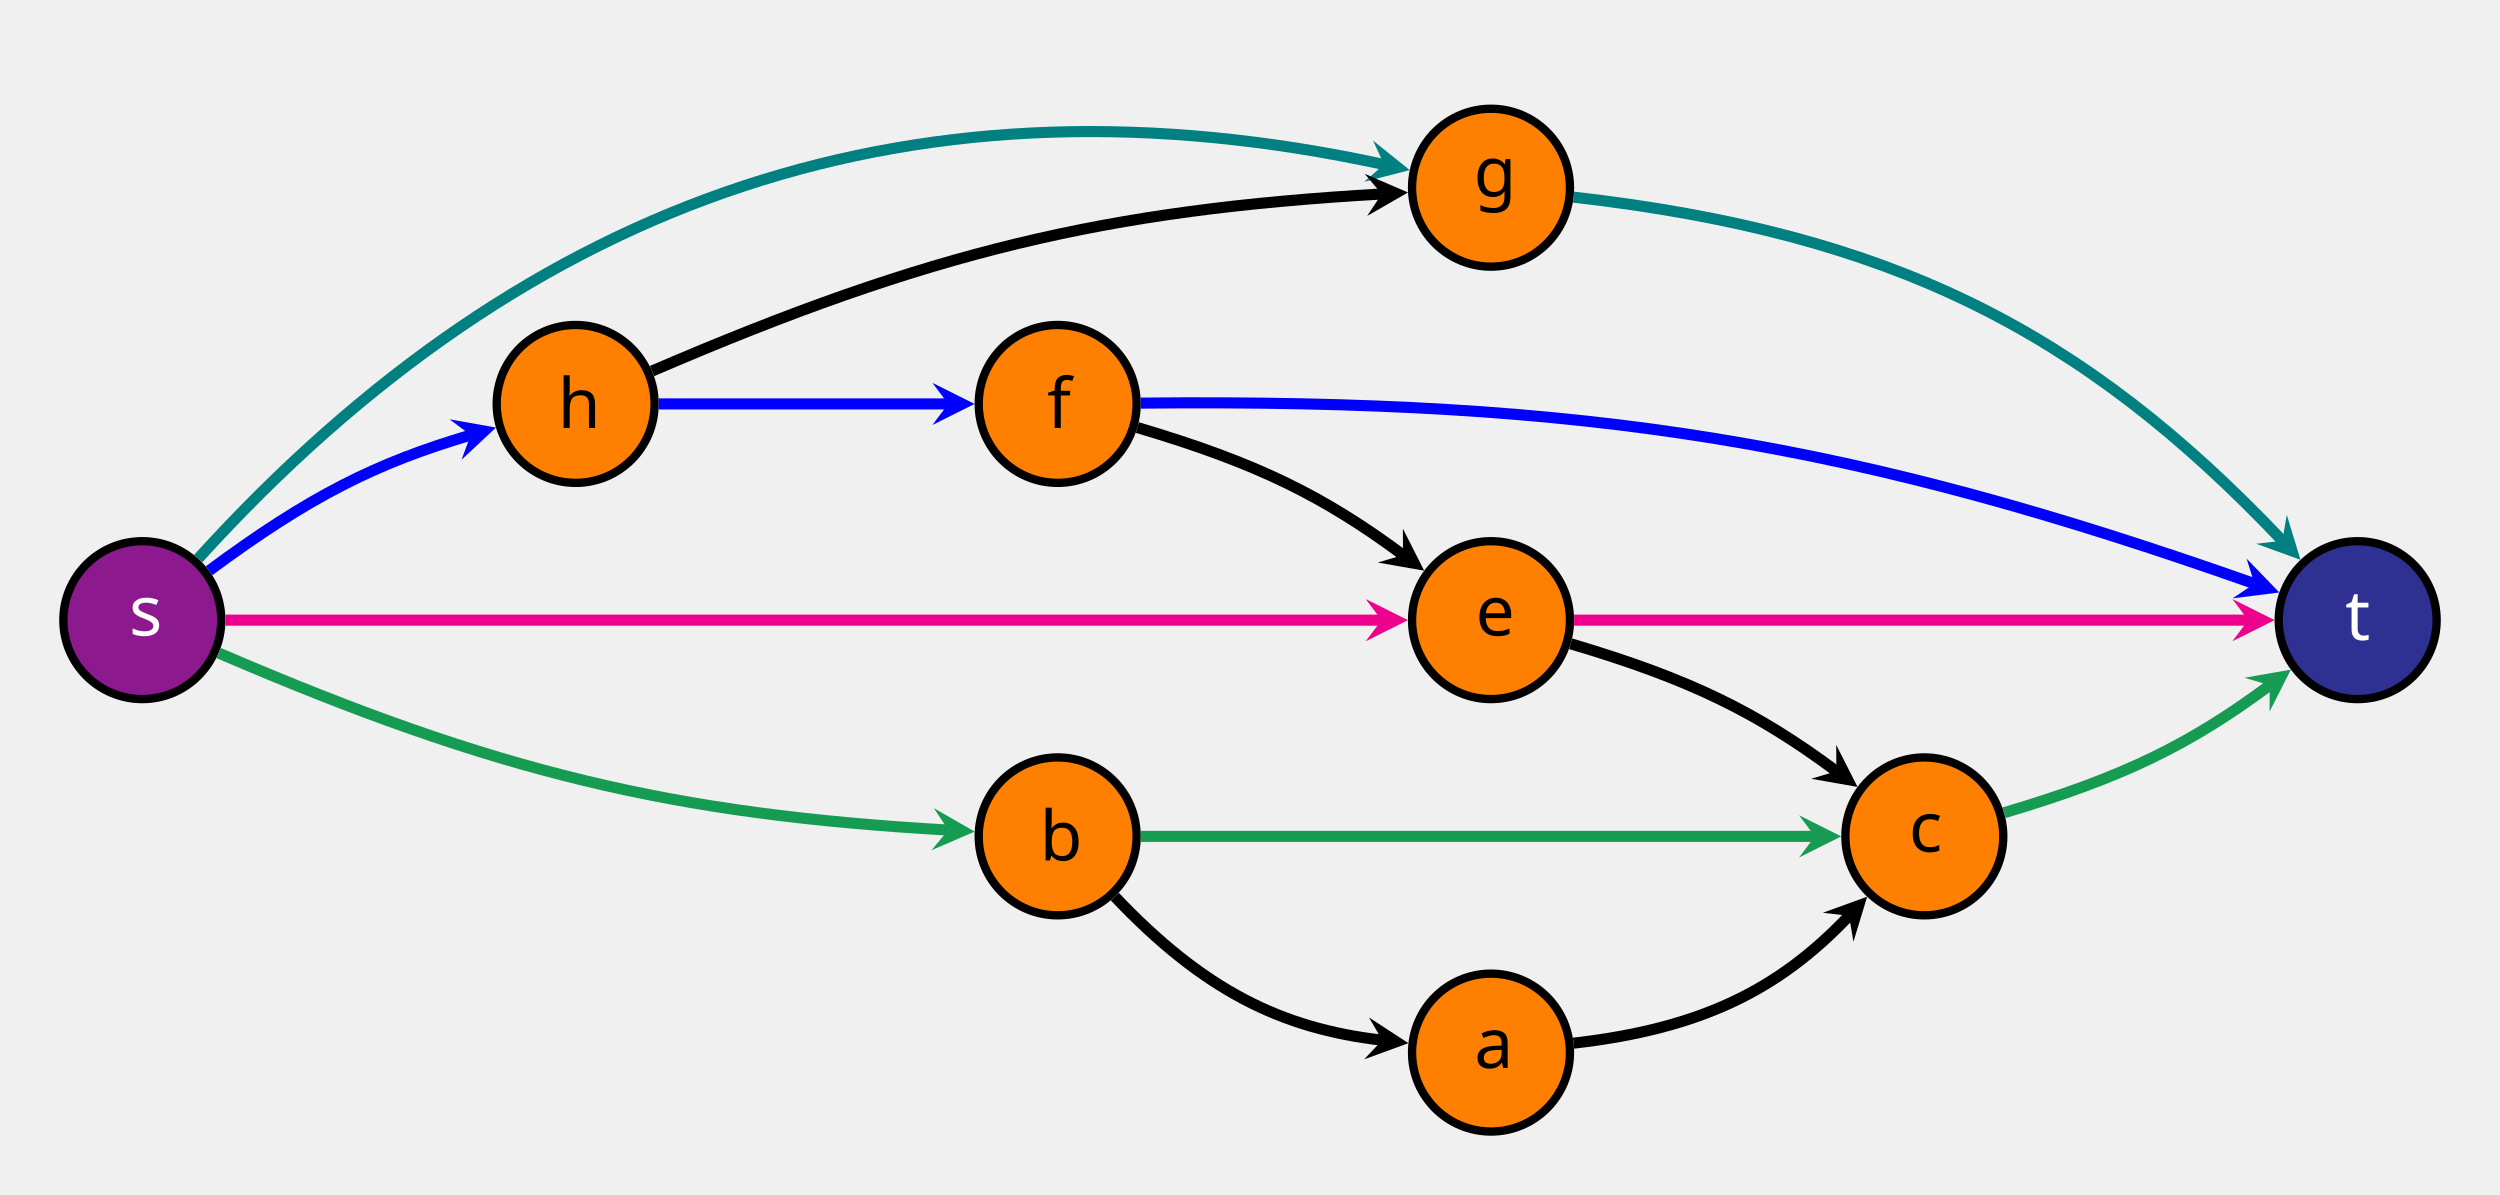
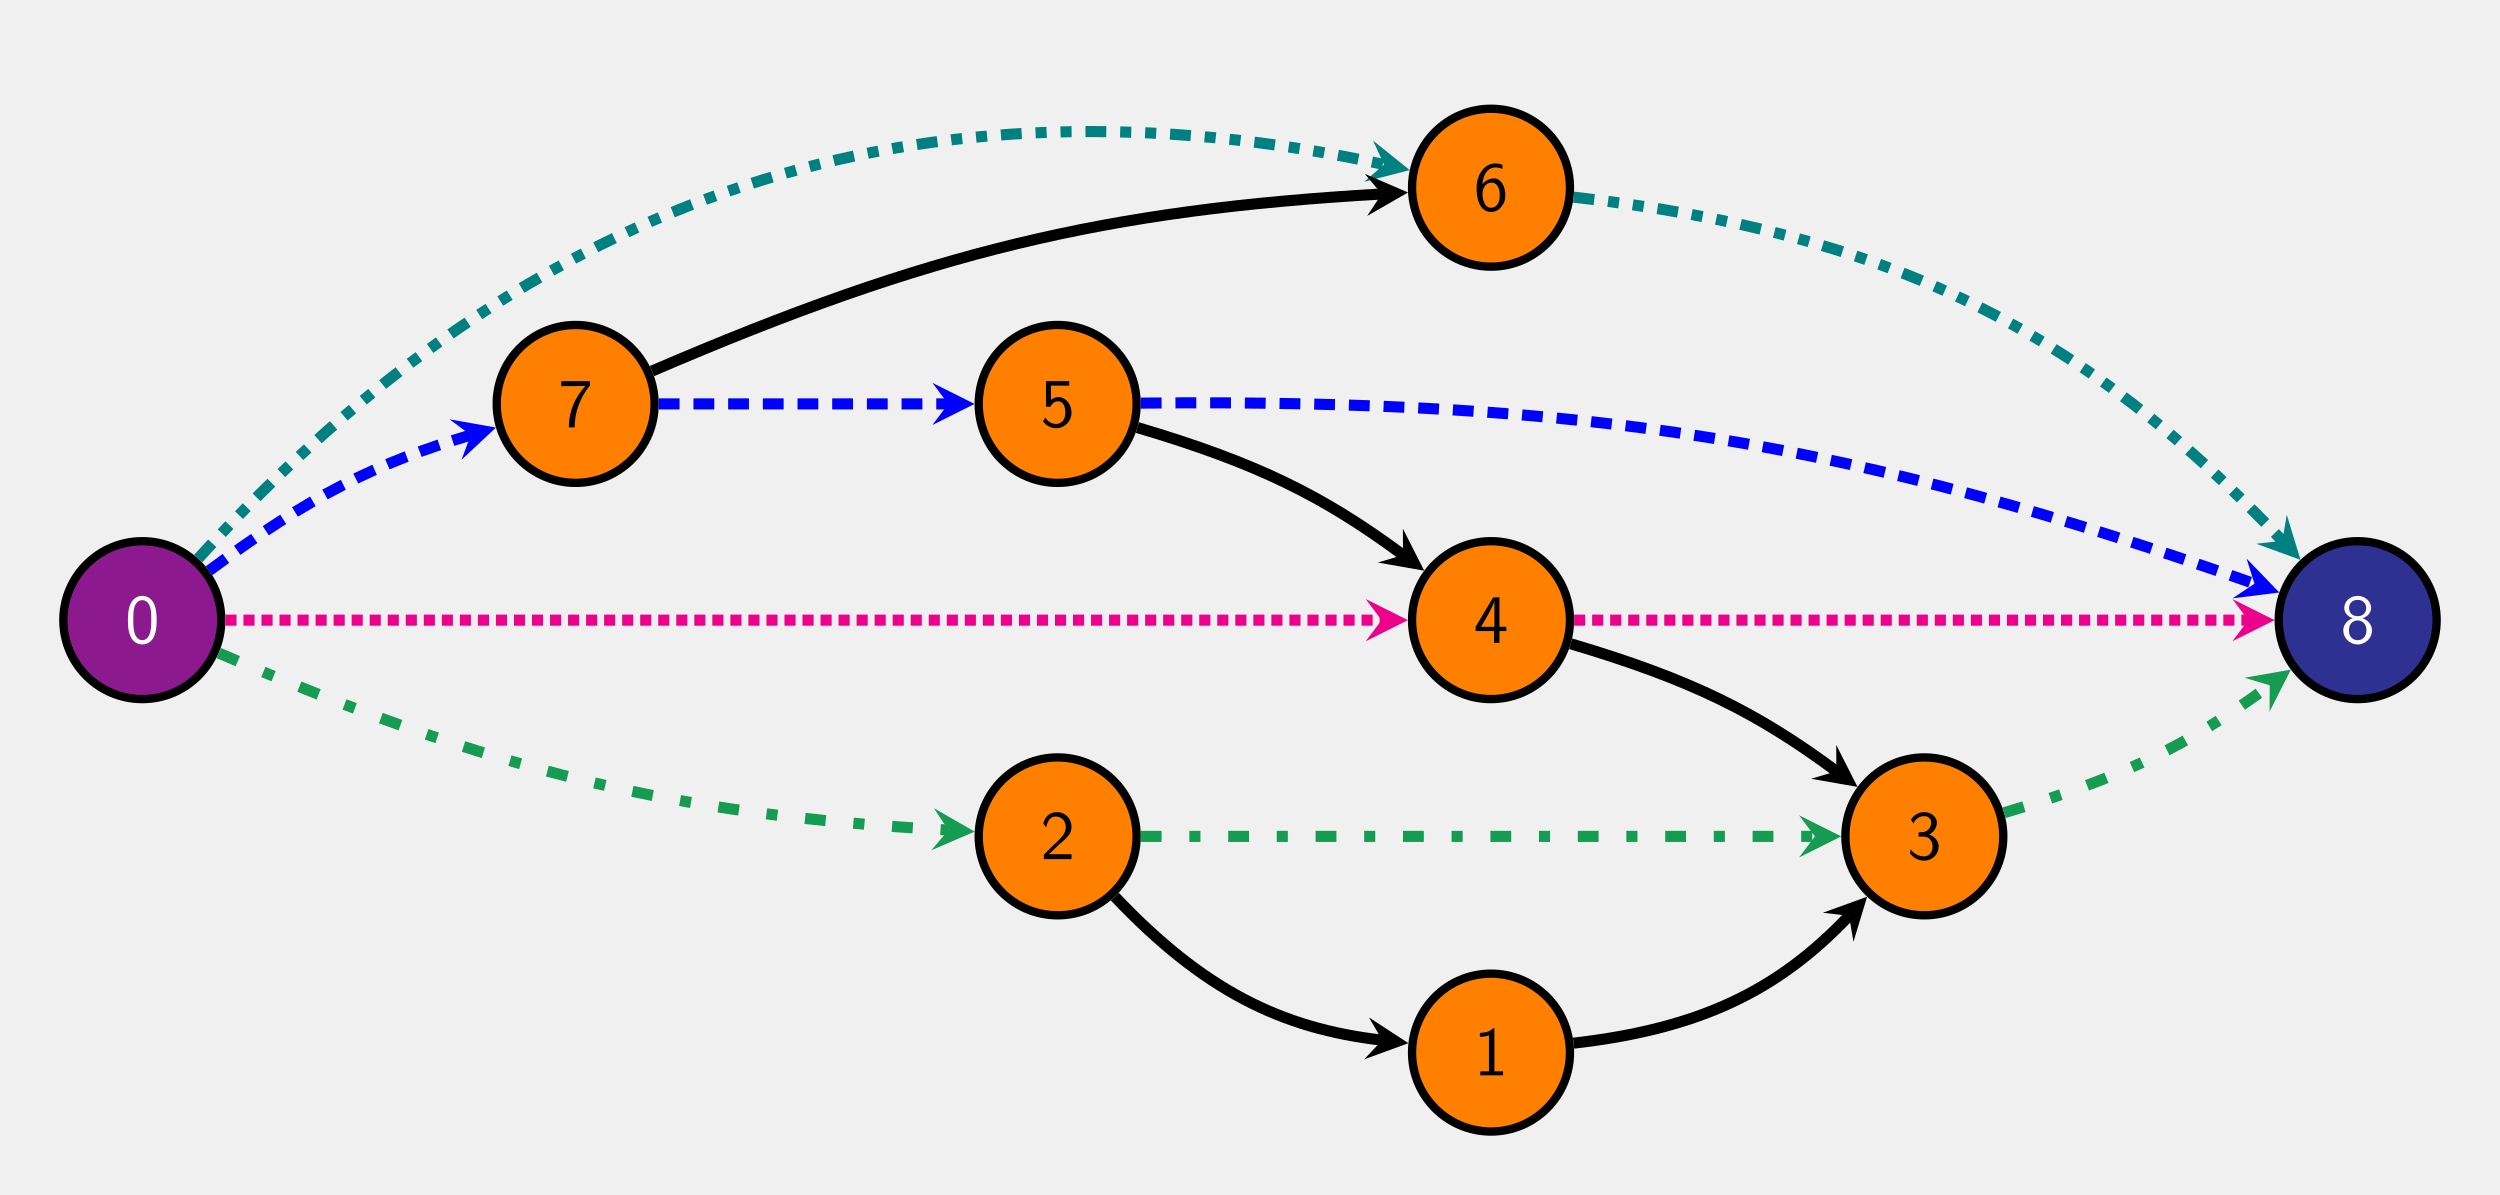
- <svg xmlns="http://www.w3.org/2000/svg" version="1.1" id="svg2" width="478.729" height="228.816" viewBox="0 0 478.729 228.816">
-   <defs id="defs6" />
-   <g id="g8" transform="matrix(1.333333,0,0,-1.333333,0,228.816)">
-     <g id="g10" transform="translate(214.137,144.655)">
-       <g id="g12">
-         <g id="g14">
-           <g id="g16">
-             <g id="g18">
-               <path d="M 11.339,0 C 11.339,6.262 6.262,11.339 0,11.339 -6.262,11.339 -11.339,6.262 -11.339,0 c 0,-6.262 5.076,-11.339 11.339,-11.339 6.262,0 11.339,5.076 11.339,11.339 z" style="fill:#ff8000;fill-opacity:1;fill-rule:nonzero;stroke:#000000;stroke-width:1.196;stroke-linecap:butt;stroke-linejoin:miter;stroke-miterlimit:10;stroke-dasharray:none;stroke-opacity:1" id="path20" />
-             </g>
-             <g id="g22" transform="translate(-2.491,-1.245)">
-               <g id="g24">
-                 <g id="g26" transform="translate(-211.646,-143.41)">
-                   <text xml:space="preserve" transform="matrix(1,0,0,-1,211.646,143.41)" style="font-variant:normal;font-weight:normal;font-size:9.963px;font-family:CMSS10;-inkscape-font-specification:CMSS10;writing-mode:lr-tb;fill:#000000;fill-opacity:1;fill-rule:nonzero;stroke:none" id="text30">
-                     <tspan x="0" y="0" id="tspan28">g</tspan>
-                   </text>
-                   <g id="g32" transform="translate(211.646,143.41)" />
-                 </g>
-               </g>
-               <g id="g34" transform="translate(2.491,1.245)" />
-             </g>
-           </g>
-           <g id="g36">
-             <g id="g38">
-               <path d="m -50.897,-31.054 c 0,6.262 -5.076,11.339 -11.339,11.339 -6.262,0 -11.339,-5.076 -11.339,-11.339 0,-6.262 5.076,-11.339 11.339,-11.339 6.262,0 11.339,5.076 11.339,11.339 z" style="fill:#ff8000;fill-opacity:1;fill-rule:nonzero;stroke:#000000;stroke-width:1.196;stroke-linecap:butt;stroke-linejoin:miter;stroke-miterlimit:10;stroke-dasharray:none;stroke-opacity:1" id="path40" />
-             </g>
-             <g id="g42" transform="translate(-63.757,-34.513)">
-               <g id="g44">
-                 <g id="g46" transform="translate(-150.38,-110.142)">
-                   <text xml:space="preserve" transform="matrix(1,0,0,-1,150.38,110.142)" style="font-variant:normal;font-weight:normal;font-size:9.963px;font-family:CMSS10;-inkscape-font-specification:CMSS10;writing-mode:lr-tb;fill:#000000;fill-opacity:1;fill-rule:nonzero;stroke:none" id="text50">
-                     <tspan x="0" y="0" id="tspan48">f</tspan>
-                   </text>
-                   <g id="g52" transform="translate(150.38,110.142)" />
-                 </g>
-               </g>
-               <g id="g54" transform="translate(63.757,34.513)" />
-             </g>
-           </g>
-           <g id="g56">
-             <g id="g58">
-               <path d="m -120.125,-31.054 c 0,6.262 -5.076,11.339 -11.339,11.339 -6.262,0 -11.339,-5.076 -11.339,-11.339 0,-6.262 5.076,-11.339 11.339,-11.339 6.262,0 11.339,5.076 11.339,11.339 z" style="fill:#ff8000;fill-opacity:1;fill-rule:nonzero;stroke:#000000;stroke-width:1.196;stroke-linecap:butt;stroke-linejoin:miter;stroke-miterlimit:10;stroke-dasharray:none;stroke-opacity:1" id="path60" />
-             </g>
-             <g id="g62" transform="translate(-134.036,-34.513)">
-               <g id="g64">
-                 <g id="g66" transform="translate(-80.101,-110.142)">
-                   <text xml:space="preserve" transform="matrix(1,0,0,-1,80.101,110.142)" style="font-variant:normal;font-weight:normal;font-size:9.963px;font-family:CMSS10;-inkscape-font-specification:CMSS10;writing-mode:lr-tb;fill:#000000;fill-opacity:1;fill-rule:nonzero;stroke:none" id="text70">
-                     <tspan x="0" y="0" id="tspan68">h</tspan>
-                   </text>
-                   <g id="g72" transform="translate(80.101,110.142)" />
-                 </g>
-               </g>
-               <g id="g74" transform="translate(134.036,34.513)" />
-             </g>
-           </g>
-           <g id="g76">
-             <g id="g78">
-               <path d="m -182.36,-62.108 c 0,6.262 -5.076,11.339 -11.339,11.339 -6.262,0 -11.339,-5.076 -11.339,-11.339 0,-6.262 5.076,-11.339 11.339,-11.339 6.262,0 11.339,5.076 11.339,11.339 z" style="fill:#8d198f;fill-opacity:1;fill-rule:nonzero;stroke:#000000;stroke-width:1.196;stroke-linecap:butt;stroke-linejoin:miter;stroke-miterlimit:10;stroke-dasharray:none;stroke-opacity:1" id="path80" />
-             </g>
-             <g id="g82" transform="translate(-195.606,-64.321)">
-               <g id="g84">
-                 <g id="g86" transform="translate(-18.531,-80.334)">
-                   <text xml:space="preserve" transform="matrix(1,0,0,-1,18.531,80.334)" style="font-variant:normal;font-weight:normal;font-size:9.963px;font-family:CMSS10;-inkscape-font-specification:CMSS10;writing-mode:lr-tb;fill:#ffffff;fill-opacity:1;fill-rule:nonzero;stroke:none" id="text90">
-                     <tspan x="0" y="0" id="tspan88">s</tspan>
-                   </text>
-                   <g id="g92" transform="translate(18.531,80.334)" />
-                 </g>
-               </g>
-               <g id="g94" transform="translate(195.606,64.321)" />
-             </g>
-           </g>
-           <g id="g96">
-             <g id="g98">
-               <path d="m 11.339,-62.108 c 0,6.262 -5.076,11.339 -11.339,11.339 -6.262,0 -11.339,-5.076 -11.339,-11.339 0,-6.262 5.076,-11.339 11.339,-11.339 6.262,0 11.339,5.076 11.339,11.339 z" style="fill:#ff8000;fill-opacity:1;fill-rule:nonzero;stroke:#000000;stroke-width:1.196;stroke-linecap:butt;stroke-linejoin:miter;stroke-miterlimit:10;stroke-dasharray:none;stroke-opacity:1" id="path100" />
-             </g>
-             <g id="g102" transform="translate(-2.214,-64.321)">
-               <g id="g104">
-                 <g id="g106" transform="translate(-211.923,-80.334)">
-                   <text xml:space="preserve" transform="matrix(1,0,0,-1,211.923,80.334)" style="font-variant:normal;font-weight:normal;font-size:9.963px;font-family:CMSS10;-inkscape-font-specification:CMSS10;writing-mode:lr-tb;fill:#000000;fill-opacity:1;fill-rule:nonzero;stroke:none" id="text110">
-                     <tspan x="0" y="0" id="tspan108">e</tspan>
-                   </text>
-                   <g id="g112" transform="translate(211.923,80.334)" />
-                 </g>
-               </g>
-               <g id="g114" transform="translate(2.214,64.321)" />
-             </g>
-           </g>
-           <g id="g116">
-             <g id="g118">
-               <path d="m 73.574,-93.162 c 0,6.262 -5.076,11.339 -11.339,11.339 -6.262,0 -11.339,-5.076 -11.339,-11.339 0,-6.262 5.076,-11.339 11.339,-11.339 6.262,0 11.339,5.076 11.339,11.339 z" style="fill:#ff8000;fill-opacity:1;fill-rule:nonzero;stroke:#000000;stroke-width:1.196;stroke-linecap:butt;stroke-linejoin:miter;stroke-miterlimit:10;stroke-dasharray:none;stroke-opacity:1" id="path120" />
-             </g>
-             <g id="g122" transform="translate(60.021,-95.375)">
-               <g id="g124">
-                 <g id="g126" transform="translate(-274.158,-49.28)">
-                   <text xml:space="preserve" transform="matrix(1,0,0,-1,274.158,49.28)" style="font-variant:normal;font-weight:normal;font-size:9.963px;font-family:CMSS10;-inkscape-font-specification:CMSS10;writing-mode:lr-tb;fill:#000000;fill-opacity:1;fill-rule:nonzero;stroke:none" id="text130">
-                     <tspan x="0" y="0" id="tspan128">c</tspan>
-                   </text>
-                   <g id="g132" transform="translate(274.158,49.28)" />
-                 </g>
-               </g>
-               <g id="g134" transform="translate(-60.021,95.375)" />
-             </g>
-           </g>
-           <g id="g136">
-             <g id="g138">
-               <path d="m 135.81,-62.108 c 0,6.262 -5.076,11.339 -11.339,11.339 -6.262,0 -11.339,-5.076 -11.339,-11.339 0,-6.262 5.076,-11.339 11.339,-11.339 6.262,0 11.339,5.076 11.339,11.339 z" style="fill:#2e3192;fill-opacity:1;fill-rule:nonzero;stroke:#000000;stroke-width:1.196;stroke-linecap:butt;stroke-linejoin:miter;stroke-miterlimit:10;stroke-dasharray:none;stroke-opacity:1" id="path140" />
-             </g>
-             <g id="g142" transform="translate(122.671,-64.954)">
-               <g id="g144">
-                 <g id="g146" transform="translate(-336.808,-79.701)">
-                   <text xml:space="preserve" transform="matrix(1,0,0,-1,336.808,79.701)" style="font-variant:normal;font-weight:normal;font-size:9.963px;font-family:CMSS10;-inkscape-font-specification:CMSS10;writing-mode:lr-tb;fill:#ffffff;fill-opacity:1;fill-rule:nonzero;stroke:none" id="text150">
-                     <tspan x="0" y="0" id="tspan148">t</tspan>
-                   </text>
-                   <g id="g152" transform="translate(336.808,79.701)" />
-                 </g>
-               </g>
-               <g id="g154" transform="translate(-122.671,64.954)" />
-             </g>
-           </g>
-           <g id="g156">
-             <g id="g158">
-               <path d="m 11.339,-124.216 c 0,6.262 -5.076,11.339 -11.339,11.339 -6.262,0 -11.339,-5.076 -11.339,-11.339 0,-6.262 5.076,-11.339 11.339,-11.339 6.262,0 11.339,5.076 11.339,11.339 z" style="fill:#ff8000;fill-opacity:1;fill-rule:nonzero;stroke:#000000;stroke-width:1.196;stroke-linecap:butt;stroke-linejoin:miter;stroke-miterlimit:10;stroke-dasharray:none;stroke-opacity:1" id="path160" />
-             </g>
-             <g id="g162" transform="translate(-2.394,-126.429)">
-               <g id="g164">
-                 <g id="g166" transform="translate(-211.743,-18.226)">
-                   <text xml:space="preserve" transform="matrix(1,0,0,-1,211.743,18.226)" style="font-variant:normal;font-weight:normal;font-size:9.963px;font-family:CMSS10;-inkscape-font-specification:CMSS10;writing-mode:lr-tb;fill:#000000;fill-opacity:1;fill-rule:nonzero;stroke:none" id="text170">
-                     <tspan x="0" y="0" id="tspan168">a</tspan>
-                   </text>
-                   <g id="g172" transform="translate(211.743,18.226)" />
-                 </g>
-               </g>
-               <g id="g174" transform="translate(2.394,126.429)" />
-             </g>
-           </g>
-           <g id="g176">
-             <g id="g178">
-               <path d="m -50.897,-93.162 c 0,6.262 -5.076,11.339 -11.339,11.339 -6.262,0 -11.339,-5.076 -11.339,-11.339 0,-6.262 5.076,-11.339 11.339,-11.339 6.262,0 11.339,5.076 11.339,11.339 z" style="fill:#ff8000;fill-opacity:1;fill-rule:nonzero;stroke:#000000;stroke-width:1.196;stroke-linecap:butt;stroke-linejoin:miter;stroke-miterlimit:10;stroke-dasharray:none;stroke-opacity:1" id="path180" />
-             </g>
-             <g id="g182" transform="translate(-64.809,-96.62)">
-               <g id="g184">
-                 <g id="g186" transform="translate(-149.328,-48.035)">
-                   <text xml:space="preserve" transform="matrix(1,0,0,-1,149.328,48.035)" style="font-variant:normal;font-weight:normal;font-size:9.963px;font-family:CMSS10;-inkscape-font-specification:CMSS10;writing-mode:lr-tb;fill:#000000;fill-opacity:1;fill-rule:nonzero;stroke:none" id="text190">
-                     <tspan x="0" y="0" id="tspan188">b</tspan>
-                   </text>
-                   <g id="g192" transform="translate(149.328,48.035)" />
-                 </g>
-               </g>
-               <g id="g194" transform="translate(64.809,96.62)" />
-             </g>
-           </g>
-           <g id="g196">
-             <g id="g198">
-               <path d="M -185.678,-53.269 C -137.648,-0.34 -81.519,17.657 -15.365,3.328" style="fill:none;stroke:#008080;stroke-width:1.594;stroke-linecap:butt;stroke-linejoin:miter;stroke-miterlimit:10;stroke-dasharray:none;stroke-opacity:1" id="path200" />
-               <g id="g202" transform="matrix(0.9773,-0.21167,0.21167,0.9773,-15.36531,3.32793)">
-                 <g id="g204">
-                   <path d="M 3.786,0 -2.271,3.029 0,0 -2.271,-3.029" style="fill:#008080;fill-opacity:1;fill-rule:nonzero;stroke:none" id="path206" />
-                 </g>
-               </g>
-               <g id="g208">
-                 <g id="g210" transform="translate(-106.854,4.269)">
-                   <g id="g212" />
-                   <g id="g214" transform="translate(106.854,-4.269)" />
-                 </g>
-               </g>
-             </g>
-           </g>
-           <g id="g216">
-             <g id="g218">
-               <path d="M 11.859,-1.355 C 57.252,-6.54 84.819,-20.297 113.653,-50.701" style="fill:none;stroke:#008080;stroke-width:1.594;stroke-linecap:butt;stroke-linejoin:miter;stroke-miterlimit:10;stroke-dasharray:none;stroke-opacity:1" id="path220" />
-               <g id="g222" transform="matrix(0.6881,-0.72556,0.72556,0.6881,113.653,-50.70087)">
-                 <g id="g224">
-                   <path d="M 3.786,0 -2.271,3.029 0,0 -2.271,-3.029" style="fill:#008080;fill-opacity:1;fill-rule:nonzero;stroke:none" id="path226" />
-                 </g>
-               </g>
-               <g id="g228">
-                 <g id="g230" transform="translate(69.29,-12.796)">
-                   <g id="g232" />
-                   <g id="g234" transform="translate(-69.29,12.796)" />
-                 </g>
-               </g>
-             </g>
-           </g>
-           <g id="g236">
-             <g id="g238">
-               <path d="M -120.5,-26.335 C -80.518,-9.125 -55.373,-3.183 -15.696,-0.902" style="fill:none;stroke:#000000;stroke-width:1.594;stroke-linecap:butt;stroke-linejoin:miter;stroke-miterlimit:10;stroke-dasharray:none;stroke-opacity:1" id="path240" />
-               <g id="g242" transform="matrix(0.9983,0.05737,-0.05737,0.9983,-15.69566,-0.9022)">
-                 <g id="g244">
-                   <path d="M 3.786,0 -2.271,3.029 0,0 -2.271,-3.029" style="fill:#000000;fill-opacity:1;fill-rule:nonzero;stroke:none" id="path246" />
-                 </g>
-               </g>
-               <g id="g248">
-                 <g id="g250" transform="translate(-67.51,-3.875)">
-                   <g id="g252" />
-                   <g id="g254" transform="translate(67.51,3.875)" />
-                 </g>
-               </g>
-             </g>
-           </g>
-           <g id="g256">
-             <g id="g258">
-               <path d="m -184.107,-55.006 c 14.49,10.73 23.914,15.432 37.571,19.482" style="fill:none;stroke:#0000ff;stroke-width:1.594;stroke-linecap:butt;stroke-linejoin:miter;stroke-miterlimit:10;stroke-dasharray:none;stroke-opacity:1" id="path260" />
-               <g id="g262" transform="matrix(0.95866,0.28432,-0.28432,0.95866,-146.5361,-35.52368)">
-                 <g id="g264">
-                   <path d="M 3.786,0 -2.271,3.029 0,0 -2.271,-3.029" style="fill:#0000ff;fill-opacity:1;fill-rule:nonzero;stroke:none" id="path266" />
-                 </g>
-               </g>
-               <g id="g268">
-                 <g id="g270" transform="translate(-164.553,-46.742)">
-                   <g id="g272" />
-                   <g id="g274" transform="translate(164.553,46.742)" />
-                 </g>
-               </g>
-             </g>
-           </g>
-           <g id="g276">
-             <g id="g278">
-               <path d="m -119.527,-31.054 h 41.569" style="fill:none;stroke:#0000ff;stroke-width:1.594;stroke-linecap:butt;stroke-linejoin:miter;stroke-miterlimit:10;stroke-dasharray:none;stroke-opacity:1" id="path280" />
-               <g id="g282" transform="translate(-77.95793,-31.05412)">
-                 <g id="g284">
-                   <path d="M 3.786,0 -2.271,3.029 0,0 -2.271,-3.029" style="fill:#0000ff;fill-opacity:1;fill-rule:nonzero;stroke:none" id="path286" />
-                 </g>
-               </g>
-               <g id="g288">
-                 <g id="g290" transform="translate(-96.848,-35.171)">
-                   <g id="g292" />
-                   <g id="g294" transform="translate(96.848,35.171)" />
-                 </g>
-               </g>
-             </g>
-           </g>
-           <g id="g296">
-             <g id="g298">
-               <path d="M -50.3,-30.938 C 14.469,-30.308 52.137,-36.575 109.646,-56.875" style="fill:none;stroke:#0000ff;stroke-width:1.594;stroke-linecap:butt;stroke-linejoin:miter;stroke-miterlimit:10;stroke-dasharray:none;stroke-opacity:1" id="path300" />
-               <g id="g302" transform="matrix(0.94293,-0.33284,0.33284,0.94293,109.6462,-56.87506)">
-                 <g id="g304">
-                   <path d="M 3.786,0 -2.271,3.029 0,0 -2.271,-3.029" style="fill:#0000ff;fill-opacity:1;fill-rule:nonzero;stroke:none" id="path306" />
-                 </g>
-               </g>
-               <g id="g308">
-                 <g id="g310" transform="translate(32.841,-32.097)">
-                   <g id="g312" />
-                   <g id="g314" transform="translate(-32.841,32.097)" />
-                 </g>
-               </g>
-             </g>
-           </g>
-           <g id="g316">
-             <g id="g318">
-               <path d="m -50.792,-34.447 c 17.286,-5.127 26.71,-9.829 38.157,-18.306" style="fill:none;stroke:#000000;stroke-width:1.594;stroke-linecap:butt;stroke-linejoin:miter;stroke-miterlimit:10;stroke-dasharray:none;stroke-opacity:1" id="path320" />
-               <g id="g322" transform="matrix(0.80362,-0.59505,0.59505,0.80362,-12.6349,-52.75293)">
-                 <g id="g324">
-                   <path d="M 3.786,0 -2.271,3.029 0,0 -2.271,-3.029" style="fill:#000000;fill-opacity:1;fill-rule:nonzero;stroke:none" id="path326" />
-                 </g>
-               </g>
-               <g id="g328">
-                 <g id="g330" transform="translate(-29.144,-46.742)">
-                   <g id="g332" />
-                   <g id="g334" transform="translate(29.144,46.742)" />
-                 </g>
-               </g>
-             </g>
-           </g>
-           <g id="g336">
-             <g id="g338">
-               <path d="M -181.763,-62.108 H -15.722" style="fill:none;stroke:#ec008c;stroke-width:1.594;stroke-linecap:butt;stroke-linejoin:miter;stroke-miterlimit:10;stroke-dasharray:none;stroke-opacity:1" id="path340" />
-               <g id="g342" transform="translate(-15.72229,-62.10825)">
-                 <g id="g344">
-                   <path d="M 3.786,0 -2.271,3.029 0,0 -2.271,-3.029" style="fill:#ec008c;fill-opacity:1;fill-rule:nonzero;stroke:none" id="path346" />
-                 </g>
-               </g>
-               <g id="g348">
-                 <g id="g350" transform="translate(-96.848,-66.225)">
-                   <g id="g352" />
-                   <g id="g354" transform="translate(96.848,66.225)" />
-                 </g>
-               </g>
-             </g>
-           </g>
-           <g id="g356">
-             <g id="g358">
-               <path d="m 11.936,-62.108 h 96.813" style="fill:none;stroke:#ec008c;stroke-width:1.594;stroke-linecap:butt;stroke-linejoin:miter;stroke-miterlimit:10;stroke-dasharray:none;stroke-opacity:1" id="path360" />
-               <g id="g362" transform="translate(108.749,-62.10825)">
-                 <g id="g364">
-                   <path d="M 3.786,0 -2.271,3.029 0,0 -2.271,-3.029" style="fill:#ec008c;fill-opacity:1;fill-rule:nonzero;stroke:none" id="path366" />
-                 </g>
-               </g>
-               <g id="g368">
-                 <g id="g370" transform="translate(62.235,-57.99)">
-                   <g id="g372" />
-                   <g id="g374" transform="translate(-62.235,57.99)" />
-                 </g>
-               </g>
-             </g>
-           </g>
-           <g id="g376">
-             <g id="g378">
-               <path d="m 11.443,-65.501 c 17.286,-5.127 26.71,-9.829 38.157,-18.306" style="fill:none;stroke:#000000;stroke-width:1.594;stroke-linecap:butt;stroke-linejoin:miter;stroke-miterlimit:10;stroke-dasharray:none;stroke-opacity:1" id="path380" />
-               <g id="g382" transform="matrix(0.80362,-0.59505,0.59505,0.80362,49.60072,-83.80705)">
-                 <g id="g384">
-                   <path d="M 3.786,0 -2.271,3.029 0,0 -2.271,-3.029" style="fill:#000000;fill-opacity:1;fill-rule:nonzero;stroke:none" id="path386" />
-                 </g>
-               </g>
-               <g id="g388">
-                 <g id="g390" transform="translate(33.091,-77.796)">
-                   <g id="g392" />
-                   <g id="g394" transform="translate(-33.091,77.796)" />
-                 </g>
-               </g>
-             </g>
-           </g>
-           <g id="g396">
-             <g id="g398">
-               <path d="m -182.736,-66.828 c 39.982,-17.21 65.127,-23.152 104.805,-25.433" style="fill:none;stroke:#159b52;stroke-width:1.594;stroke-linecap:butt;stroke-linejoin:miter;stroke-miterlimit:10;stroke-dasharray:none;stroke-opacity:1" id="path400" />
-               <g id="g402" transform="matrix(0.9983,-0.05737,0.05737,0.9983,-77.9313,-92.26018)">
-                 <g id="g404">
-                   <path d="M 3.786,0 -2.271,3.029 0,0 -2.271,-3.029" style="fill:#159b52;fill-opacity:1;fill-rule:nonzero;stroke:none" id="path406" />
-                 </g>
-               </g>
-               <g id="g408">
-                 <g id="g410" transform="translate(-129.745,-81.051)">
-                   <g id="g412" />
-                   <g id="g414" transform="translate(129.745,81.051)" />
-                 </g>
-               </g>
-             </g>
-           </g>
-           <g id="g416">
-             <g id="g418">
-               <path d="m -50.299,-93.162 h 96.812" style="fill:none;stroke:#159b52;stroke-width:1.594;stroke-linecap:butt;stroke-linejoin:miter;stroke-miterlimit:10;stroke-dasharray:none;stroke-opacity:1" id="path420" />
-               <g id="g422" transform="translate(46.51334,-93.16238)">
-                 <g id="g424">
-                   <path d="M 3.786,0 -2.271,3.029 0,0 -2.271,-3.029" style="fill:#159b52;fill-opacity:1;fill-rule:nonzero;stroke:none" id="path426" />
-                 </g>
-               </g>
-               <g id="g428">
-                 <g id="g430" transform="translate(0,-89.044)">
-                   <g id="g432" />
-                   <g id="g434" transform="translate(0,89.044)" />
-                 </g>
-               </g>
-             </g>
-           </g>
-           <g id="g436">
-             <g id="g438">
-               <path d="m 73.679,-89.769 c 17.286,5.127 26.71,9.829 38.157,18.306" style="fill:none;stroke:#159b52;stroke-width:1.594;stroke-linecap:butt;stroke-linejoin:miter;stroke-miterlimit:10;stroke-dasharray:none;stroke-opacity:1" id="path440" />
-               <g id="g442" transform="matrix(0.80362,0.59505,-0.59505,0.80362,111.8363,-71.46358)">
-                 <g id="g444">
-                   <path d="M 3.786,0 -2.271,3.029 0,0 -2.271,-3.029" style="fill:#159b52;fill-opacity:1;fill-rule:nonzero;stroke:none" id="path446" />
-                 </g>
-               </g>
-               <g id="g448">
-                 <g id="g450" transform="translate(95.326,-77.472)">
-                   <g id="g452" />
-                   <g id="g454" transform="translate(-95.326,77.472)" />
-                 </g>
-               </g>
-             </g>
-           </g>
-           <g id="g456">
-             <g id="g458">
-               <path d="m -54.022,-101.823 c 12.697,-13.389 23.831,-18.944 38.402,-20.609" style="fill:none;stroke:#000000;stroke-width:1.594;stroke-linecap:butt;stroke-linejoin:miter;stroke-miterlimit:10;stroke-dasharray:none;stroke-opacity:1" id="path460" />
-               <g id="g462" transform="matrix(0.99348,-0.11351,0.11351,0.99348,-15.62003,-122.4321)">
-                 <g id="g464">
-                   <path d="M 3.786,0 -2.271,3.029 0,0 -2.271,-3.029" style="fill:#000000;fill-opacity:1;fill-rule:nonzero;stroke:none" id="path466" />
-                 </g>
-               </g>
-               <g id="g468">
-                 <g id="g470" transform="translate(-35.054,-112.458)">
-                   <g id="g472" />
-                   <g id="g474" transform="translate(35.054,112.458)" />
-                 </g>
-               </g>
-             </g>
-           </g>
-           <g id="g476">
-             <g id="g478">
-               <path d="m 11.859,-122.862 c 18.333,2.095 29.467,7.65 39.559,18.292" style="fill:none;stroke:#000000;stroke-width:1.594;stroke-linecap:butt;stroke-linejoin:miter;stroke-miterlimit:10;stroke-dasharray:none;stroke-opacity:1" id="path480" />
-               <g id="g482" transform="matrix(0.68806,0.72557,-0.72557,0.68806,51.41751,-104.5698)">
-                 <g id="g484">
-                   <path d="M 3.786,0 -2.271,3.029 0,0 -2.271,-3.029" style="fill:#000000;fill-opacity:1;fill-rule:nonzero;stroke:none" id="path486" />
-                 </g>
-               </g>
-               <g id="g488">
-                 <g id="g490" transform="translate(35.054,-112.458)">
-                   <g id="g492" />
-                   <g id="g494" transform="translate(-35.054,112.458)" />
-                 </g>
-               </g>
-             </g>
-           </g>
-         </g>
-       </g>
-     </g>
+ <svg xmlns="http://www.w3.org/2000/svg" version="1.1" id="svg1" width="478.729" height="228.816" viewBox="0 0 478.729 228.816">
+   <defs id="defs1" />
+   <g id="g1">
+     <path id="path1" d="M 11.339,0 C 11.339,6.262 6.262,11.339 0,11.339 -6.262,11.339 -11.339,6.262 -11.339,0 c 0,-6.262 5.076,-11.339 11.339,-11.339 6.262,0 11.339,5.076 11.339,11.339 z" style="fill:#ff8000;fill-opacity:1;fill-rule:nonzero;stroke:#000000;stroke-width:1.196;stroke-linecap:butt;stroke-linejoin:miter;stroke-miterlimit:10;stroke-dasharray:none;stroke-opacity:1" transform="matrix(1.333333,0,0,-1.333333,285.516,35.94267)" />
+     <path id="path2" d="m 4.137,-6.55 c -0.516,-0.199 -0.914,-0.199 -1.055,-0.199 -1.406,0 -2.66,1.406 -2.66,3.539 0,2.824 1.23,3.434 2.074,3.434 0.598,0 1.031,-0.234 1.418,-0.68 0.445,-0.504 0.633,-0.973 0.633,-1.758 0,-1.277 -0.656,-2.391 -1.605,-2.391 -0.316,0 -1.078,0.082 -1.688,0.832 0.129,-1.605 0.914,-2.402 1.84,-2.402 0.375,0 0.691,0.07 1.043,0.211 z m -2.871,4.371 c 0,-0.141 0,-0.164 0.012,-0.281 0,-0.738 0.445,-1.535 1.277,-1.535 0.469,0 0.75,0.246 0.949,0.621 0.211,0.363 0.234,0.715 0.234,1.16 0,0.34 0,0.797 -0.246,1.207 -0.164,0.281 -0.422,0.621 -0.996,0.621 -1.055,0 -1.195,-1.465 -1.23,-1.793 z m 0,0" style="fill:#000000;fill-opacity:1;fill-rule:nonzero;stroke:none" aria-label="6" transform="matrix(1.333333,0,0,1.333333,282.1947,40.296)" />
+     <path id="path3" d="m -50.897,-31.054 c 0,6.262 -5.076,11.339 -11.339,11.339 -6.262,0 -11.339,-5.076 -11.339,-11.339 0,-6.262 5.076,-11.339 11.339,-11.339 6.262,0 11.339,5.076 11.339,11.339 z" style="fill:#ff8000;fill-opacity:1;fill-rule:nonzero;stroke:#000000;stroke-width:1.196;stroke-linecap:butt;stroke-linejoin:miter;stroke-miterlimit:10;stroke-dasharray:none;stroke-opacity:1" transform="matrix(1.333333,0,0,-1.333333,285.516,35.94267)" />
+     <path id="path4" d="m 1.524,-5.893 h 2.625 V -6.538 H 0.809 v 3.68 H 1.465 c 0.164,-0.398 0.539,-0.785 1.113,-0.785 0.469,0 1.008,0.41 1.008,1.605 0,1.652 -1.219,1.652 -1.301,1.652 -0.668,0 -1.277,-0.387 -1.57,-0.926 l -0.328,0.551 C 0.797,-0.186 1.488,0.224 2.297,0.224 c 1.184,0 2.18,-0.984 2.18,-2.25 0,-1.242 -0.855,-2.227 -1.887,-2.227 -0.398,0 -0.773,0.152 -1.066,0.41 z m 0,0" style="fill:#000000;fill-opacity:1;fill-rule:nonzero;stroke:none" aria-label="5" transform="matrix(1.333333,0,0,1.333333,199.2147,81.70133)" />
+     <path id="path5" d="m -120.125,-31.054 c 0,6.262 -5.076,11.339 -11.339,11.339 -6.262,0 -11.339,-5.076 -11.339,-11.339 0,-6.262 5.076,-11.339 11.339,-11.339 6.262,0 11.339,5.076 11.339,11.339 z" style="fill:#ff8000;fill-opacity:1;fill-rule:nonzero;stroke:#000000;stroke-width:1.196;stroke-linecap:butt;stroke-linejoin:miter;stroke-miterlimit:10;stroke-dasharray:none;stroke-opacity:1" transform="matrix(1.333333,0,0,-1.333333,285.516,35.94267)" />
+     <path id="path6" d="m 2.307,-5.823 c 0.117,0 0.246,-0.012 0.363,-0.012 H 3.878 C 2.401,-4.217 1.51,-2.225 1.51,0.107 h 0.844 c 0,-2.988 1.418,-5.121 2.191,-5.988 v -0.656 H 0.42 v 0.715 z m 0,0" style="fill:#000000;fill-opacity:1;fill-rule:nonzero;stroke:none" aria-label="7" transform="matrix(1.333333,0,0,1.333333,106.912,81.70133)" />
+     <path id="path7" d="m -182.36,-62.108 c 0,6.262 -5.076,11.339 -11.339,11.339 -6.262,0 -11.339,-5.076 -11.339,-11.339 0,-6.262 5.076,-11.339 11.339,-11.339 6.262,0 11.339,5.076 11.339,11.339 z" style="fill:#8d198f;fill-opacity:1;fill-rule:nonzero;stroke:#000000;stroke-width:1.196;stroke-linecap:butt;stroke-linejoin:miter;stroke-miterlimit:10;stroke-dasharray:none;stroke-opacity:1" transform="matrix(1.333333,0,0,-1.333333,285.516,35.94267)" />
+     <path id="path8" d="m 4.547,-3.247 c 0,-0.785 -0.035,-1.711 -0.457,-2.52 -0.398,-0.75 -1.09,-0.984 -1.594,-0.984 -0.598,0 -1.289,0.27 -1.699,1.148 -0.328,0.727 -0.375,1.559 -0.375,2.355 0,0.785 0.035,1.512 0.34,2.238 0.398,0.961 1.148,1.23 1.723,1.23 0.727,0 1.348,-0.41 1.664,-1.102 C 4.453,-1.524 4.547,-2.181 4.547,-3.247 Z m -2.051,2.859 c -0.527,0 -0.938,-0.375 -1.137,-1.102 -0.152,-0.562 -0.164,-1.102 -0.164,-1.875 0,-0.633 0,-1.23 0.164,-1.781 0.07,-0.188 0.316,-0.996 1.125,-0.996 0.773,0 1.031,0.75 1.102,0.926 0.188,0.562 0.188,1.23 0.188,1.852 0,0.656 0,1.277 -0.176,1.91 -0.258,0.902 -0.785,1.066 -1.102,1.066 z m 0,0" style="fill:#ffffff;fill-opacity:1;fill-rule:nonzero;stroke:none" aria-label="0" transform="matrix(1.333333,0,0,1.333333,23.93333,123.1067)" />
+     <path id="path9" d="m 11.339,-62.108 c 0,6.262 -5.076,11.339 -11.339,11.339 -6.262,0 -11.339,-5.076 -11.339,-11.339 0,-6.262 5.076,-11.339 11.339,-11.339 6.262,0 11.339,5.076 11.339,11.339 z" style="fill:#ff8000;fill-opacity:1;fill-rule:nonzero;stroke:#000000;stroke-width:1.196;stroke-linecap:butt;stroke-linejoin:miter;stroke-miterlimit:10;stroke-dasharray:none;stroke-opacity:1" transform="matrix(1.333333,0,0,-1.333333,285.516,35.94267)" />
+     <path id="path10" d="m 3.704,-1.7 h 0.984 v -0.609 H 3.704 V -6.54 H 2.801 l -2.52,4.23 v 0.609 H 2.918 v 1.699 h 0.785 z m -2.648,-0.609 c 0.516,-0.855 1.922,-3.223 1.922,-3.785 v 3.785 z m 0,0" style="fill:#000000;fill-opacity:1;fill-rule:nonzero;stroke:none" aria-label="4" transform="matrix(1.333333,0,0,1.333333,282.1947,123.1067)" />
+     <path id="path11" d="m 73.574,-93.162 c 0,6.262 -5.076,11.339 -11.339,11.339 -6.262,0 -11.339,-5.076 -11.339,-11.339 0,-6.262 5.076,-11.339 11.339,-11.339 6.262,0 11.339,5.076 11.339,11.339 z" style="fill:#ff8000;fill-opacity:1;fill-rule:nonzero;stroke:#000000;stroke-width:1.196;stroke-linecap:butt;stroke-linejoin:miter;stroke-miterlimit:10;stroke-dasharray:none;stroke-opacity:1" transform="matrix(1.333333,0,0,-1.333333,285.516,35.94267)" />
+     <path id="path12" d="M 0.915,-5.121 C 1.208,-5.813 1.852,-6.176 2.462,-6.176 c 0.516,0 1.008,0.293 1.008,0.938 0,0.609 -0.41,1.195 -1.02,1.336 -0.059,0.012 -0.082,0.012 -0.785,0.07 v 0.609 h 0.703 c 1.078,0 1.301,0.926 1.301,1.418 0,0.773 -0.457,1.418 -1.23,1.418 -0.68,0 -1.477,-0.352 -1.91,-1.031 l -0.105,0.598 c 0.727,0.938 1.641,1.043 2.039,1.043 1.219,0 2.086,-0.973 2.086,-2.016 0,-0.902 -0.691,-1.523 -1.371,-1.734 0.762,-0.41 1.113,-1.09 1.113,-1.711 0,-0.855 -0.832,-1.512 -1.816,-1.512 -0.773,0 -1.5,0.398 -1.91,1.09 z m 0,0" style="fill:#000000;fill-opacity:1;fill-rule:nonzero;stroke:none" aria-label="3" transform="matrix(1.333333,0,0,1.333333,365.1747,164.512)" />
+     <path id="path13" d="m 135.81,-62.108 c 0,6.262 -5.076,11.339 -11.339,11.339 -6.262,0 -11.339,-5.076 -11.339,-11.339 0,-6.262 5.076,-11.339 11.339,-11.339 6.262,0 11.339,5.076 11.339,11.339 z" style="fill:#2e3192;fill-opacity:1;fill-rule:nonzero;stroke:#000000;stroke-width:1.196;stroke-linecap:butt;stroke-linejoin:miter;stroke-miterlimit:10;stroke-dasharray:none;stroke-opacity:1" transform="matrix(1.333333,0,0,-1.333333,285.516,35.94267)" />
+     <path id="path14" d="m 3.189,-3.54 c 0.891,-0.281 1.23,-0.949 1.23,-1.477 0,-0.926 -0.855,-1.734 -1.922,-1.734 -1.125,0 -1.934,0.82 -1.934,1.734 0,0.527 0.34,1.195 1.219,1.477 -0.715,0.246 -1.359,0.879 -1.359,1.746 0,1.09 0.914,2.016 2.062,2.016 1.184,0 2.062,-0.961 2.062,-2.016 0,-0.902 -0.691,-1.512 -1.359,-1.746 z M 2.497,-3.833 c -0.773,0 -1.242,-0.492 -1.242,-1.184 0,-0.68 0.492,-1.16 1.23,-1.16 0.785,0 1.23,0.516 1.23,1.16 0,0.727 -0.504,1.184 -1.219,1.184 z m 0,3.445 c -0.691,0 -1.266,-0.48 -1.266,-1.418 0,-1.043 0.715,-1.418 1.254,-1.418 0.574,0 1.266,0.398 1.266,1.418 0,0.973 -0.621,1.418 -1.254,1.418 z m 0,0" style="fill:#ffffff;fill-opacity:1;fill-rule:nonzero;stroke:none" aria-label="8" transform="matrix(1.333333,0,0,1.333333,448.1547,123.1067)" />
+     <path id="path15" d="m 11.339,-124.216 c 0,6.262 -5.076,11.339 -11.339,11.339 -6.262,0 -11.339,-5.076 -11.339,-11.339 0,-6.262 5.076,-11.339 11.339,-11.339 6.262,0 11.339,5.076 11.339,11.339 z" style="fill:#ff8000;fill-opacity:1;fill-rule:nonzero;stroke:#000000;stroke-width:1.196;stroke-linecap:butt;stroke-linejoin:miter;stroke-miterlimit:10;stroke-dasharray:none;stroke-opacity:1" transform="matrix(1.333333,0,0,-1.333333,285.516,35.94267)" />
+     <path id="path16" d="M 2.977,-6.751 H 2.778 c -0.586,0.609 -1.418,0.633 -1.887,0.656 v 0.574 c 0.328,-0.012 0.809,-0.023 1.301,-0.234 v 5.18 H 0.95 v 0.574 H 4.219 V -0.576 H 2.977 Z m 0,0" style="fill:#000000;fill-opacity:1;fill-rule:nonzero;stroke:none" aria-label="1" transform="matrix(1.333333,0,0,1.333333,282.1947,205.916)" />
+     <path id="path17" d="m -50.897,-93.162 c 0,6.262 -5.076,11.339 -11.339,11.339 -6.262,0 -11.339,-5.076 -11.339,-11.339 0,-6.262 5.076,-11.339 11.339,-11.339 6.262,0 11.339,5.076 11.339,11.339 z" style="fill:#ff8000;fill-opacity:1;fill-rule:nonzero;stroke:#000000;stroke-width:1.196;stroke-linecap:butt;stroke-linejoin:miter;stroke-miterlimit:10;stroke-dasharray:none;stroke-opacity:1" transform="matrix(1.333333,0,0,-1.333333,285.516,35.94267)" />
+     <path id="path18" d="M 1.735,-1.875 0.504,-0.633 V -2.109375e-4 H 4.477 V -0.703 H 2.66 c -0.117,0 -0.234,0 -0.363,0 h -1.078 c 0.316,-0.27 1.078,-1.02 1.383,-1.312 0.188,-0.176 0.691,-0.598 0.891,-0.773 0.445,-0.445 0.984,-0.973 0.984,-1.828 0,-1.137 -0.809,-2.133 -2.121,-2.133 -1.137,0 -1.699,0.773 -1.934,1.629 0.117,0.176 0.164,0.234 0.188,0.258 0.023,0.023 0.117,0.152 0.223,0.293 0.199,-0.773 0.469,-1.547 1.383,-1.547 0.938,0 1.441,0.75 1.441,1.523 0,0.844 -0.562,1.418 -1.16,2.016 z m 0,0" style="fill:#000000;fill-opacity:1;fill-rule:nonzero;stroke:none" aria-label="2" transform="matrix(1.333333,0,0,1.333333,199.2147,164.512)" />
+     <path id="path19" d="M -185.678,-53.269 C -137.648,-0.34 -81.519,17.657 -15.365,3.328" style="fill:none;stroke:#008080;stroke-width:1.594;stroke-linecap:butt;stroke-linejoin:miter;stroke-miterlimit:10;stroke-dasharray:2.989, 1.993, 1.594, 1.993, 1.594, 1.993;stroke-dashoffset:0;stroke-opacity:1" transform="matrix(1.333333,0,0,-1.333333,285.516,35.94267)" />
+     <path id="path20" d="M 3.786,0 -2.271,3.029 0,0 -2.271,-3.029" style="fill:#008080;fill-opacity:1;fill-rule:nonzero;stroke:none" transform="matrix(1.303067,0.2822267,0.2822267,-1.303067,265.0289,31.50543)" />
+     <path id="path21" d="M 11.859,-1.355 C 57.252,-6.54 84.819,-20.297 113.653,-50.701" style="fill:none;stroke:#008080;stroke-width:1.594;stroke-linecap:butt;stroke-linejoin:miter;stroke-miterlimit:10;stroke-dasharray:2.989, 1.993, 1.594, 1.993, 1.594, 1.993;stroke-dashoffset:0;stroke-opacity:1" transform="matrix(1.333333,0,0,-1.333333,285.516,35.94267)" />
+     <path id="path22" d="M 3.786,0 -2.271,3.029 0,0 -2.271,-3.029" style="fill:#008080;fill-opacity:1;fill-rule:nonzero;stroke:none" transform="matrix(0.9174667,0.9674133,0.9674133,-0.9174667,437.0534,103.5438)" />
+     <path id="path23" d="M -120.5,-26.335 C -80.518,-9.125 -55.373,-3.183 -15.696,-0.902" style="fill:none;stroke:#000000;stroke-width:1.594;stroke-linecap:butt;stroke-linejoin:miter;stroke-miterlimit:10;stroke-dasharray:none;stroke-opacity:1" transform="matrix(1.333333,0,0,-1.333333,285.516,35.94267)" />
+     <path id="path24" d="M 3.786,0 -2.271,3.029 0,0 -2.271,-3.029" style="fill:#000000;fill-opacity:1;fill-rule:nonzero;stroke:none" transform="matrix(1.331067,-0.07649333,-0.07649333,-1.331067,264.5885,37.1456)" />
+     <path id="path25" d="m -184.107,-55.006 c 14.49,10.73 23.914,15.432 37.571,19.482" style="fill:none;stroke:#0000ff;stroke-width:1.594;stroke-linecap:butt;stroke-linejoin:miter;stroke-miterlimit:10;stroke-dasharray:2.989, 1.993;stroke-dashoffset:0;stroke-opacity:1" transform="matrix(1.333333,0,0,-1.333333,285.516,35.94267)" />
+     <path id="path26" d="M 3.786,0 -2.271,3.029 0,0 -2.271,-3.029" style="fill:#0000ff;fill-opacity:1;fill-rule:nonzero;stroke:none" transform="matrix(1.278213,-0.3790933,-0.3790933,-1.278213,90.13459,83.30757)" />
+     <path id="path27" d="m -119.527,-31.054 h 41.569" style="fill:none;stroke:#0000ff;stroke-width:1.594;stroke-linecap:butt;stroke-linejoin:miter;stroke-miterlimit:10;stroke-dasharray:2.989, 1.993;stroke-dashoffset:0;stroke-opacity:1" transform="matrix(1.333333,0,0,-1.333333,285.516,35.94267)" />
+     <path id="path28" d="M 3.786,0 -2.271,3.029 0,0 -2.271,-3.029" style="fill:#0000ff;fill-opacity:1;fill-rule:nonzero;stroke:none" transform="matrix(1.333333,0,0,-1.333333,181.5721,77.34816)" />
+     <path id="path29" d="M -50.3,-30.938 C 14.469,-30.308 52.137,-36.575 109.646,-56.875" style="fill:none;stroke:#0000ff;stroke-width:1.594;stroke-linecap:butt;stroke-linejoin:miter;stroke-miterlimit:10;stroke-dasharray:2.989, 1.993;stroke-dashoffset:0;stroke-opacity:1" transform="matrix(1.333333,0,0,-1.333333,285.516,35.94267)" />
+     <path id="path30" d="M 3.786,0 -2.271,3.029 0,0 -2.271,-3.029" style="fill:#0000ff;fill-opacity:1;fill-rule:nonzero;stroke:none" transform="matrix(1.25724,0.4437867,0.4437867,-1.25724,431.711,111.7761)" />
+     <path id="path31" d="m -50.792,-34.447 c 17.286,-5.127 26.71,-9.829 38.157,-18.306" style="fill:none;stroke:#000000;stroke-width:1.594;stroke-linecap:butt;stroke-linejoin:miter;stroke-miterlimit:10;stroke-dasharray:none;stroke-opacity:1" transform="matrix(1.333333,0,0,-1.333333,285.516,35.94267)" />
+     <path id="path32" d="M 3.786,0 -2.271,3.029 0,0 -2.271,-3.029" style="fill:#000000;fill-opacity:1;fill-rule:nonzero;stroke:none" transform="matrix(1.071493,0.7934,0.7934,-1.071493,268.6695,106.2799)" />
+     <path id="path33" d="M -181.763,-62.108 H -15.722" style="fill:none;stroke:#ec008c;stroke-width:1.594;stroke-linecap:butt;stroke-linejoin:miter;stroke-miterlimit:10;stroke-dasharray:1.594, 0.996;stroke-dashoffset:0;stroke-opacity:1" transform="matrix(1.333333,0,0,-1.333333,285.516,35.94267)" />
+     <path id="path34" d="M 3.786,0 -2.271,3.029 0,0 -2.271,-3.029" style="fill:#ec008c;fill-opacity:1;fill-rule:nonzero;stroke:none" transform="matrix(1.333333,0,0,-1.333333,264.553,118.7537)" />
+     <path id="path35" d="m 11.936,-62.108 h 96.813" style="fill:none;stroke:#ec008c;stroke-width:1.594;stroke-linecap:butt;stroke-linejoin:miter;stroke-miterlimit:10;stroke-dasharray:1.594, 0.996;stroke-dashoffset:0;stroke-opacity:1" transform="matrix(1.333333,0,0,-1.333333,285.516,35.94267)" />
+     <path id="path36" d="M 3.786,0 -2.271,3.029 0,0 -2.271,-3.029" style="fill:#ec008c;fill-opacity:1;fill-rule:nonzero;stroke:none" transform="matrix(1.333333,0,0,-1.333333,430.5146,118.7537)" />
+     <path id="path37" d="m 11.443,-65.501 c 17.286,-5.127 26.71,-9.829 38.157,-18.306" style="fill:none;stroke:#000000;stroke-width:1.594;stroke-linecap:butt;stroke-linejoin:miter;stroke-miterlimit:10;stroke-dasharray:none;stroke-opacity:1" transform="matrix(1.333333,0,0,-1.333333,285.516,35.94267)" />
+     <path id="path38" d="M 3.786,0 -2.271,3.029 0,0 -2.271,-3.029" style="fill:#000000;fill-opacity:1;fill-rule:nonzero;stroke:none" transform="matrix(1.071493,0.7934,0.7934,-1.071493,351.6503,147.6854)" />
+     <path id="path39" d="m -182.736,-66.828 c 39.982,-17.21 65.127,-23.152 104.805,-25.433" style="fill:none;stroke:#159b52;stroke-width:1.594;stroke-linecap:butt;stroke-linejoin:miter;stroke-miterlimit:10;stroke-dasharray:2.989, 3.985, 1.594, 3.985;stroke-dashoffset:0;stroke-opacity:1" transform="matrix(1.333333,0,0,-1.333333,285.516,35.94267)" />
+     <path id="path40" d="M 3.786,0 -2.271,3.029 0,0 -2.271,-3.029" style="fill:#159b52;fill-opacity:1;fill-rule:nonzero;stroke:none" transform="matrix(1.331067,0.07649333,0.07649333,-1.331067,181.6076,158.9562)" />
+     <path id="path41" d="m -50.299,-93.162 h 96.812" style="fill:none;stroke:#159b52;stroke-width:1.594;stroke-linecap:butt;stroke-linejoin:miter;stroke-miterlimit:10;stroke-dasharray:2.989, 3.985, 1.594, 3.985;stroke-dashoffset:0;stroke-opacity:1" transform="matrix(1.333333,0,0,-1.333333,285.516,35.94267)" />
+     <path id="path42" d="M 3.786,0 -2.271,3.029 0,0 -2.271,-3.029" style="fill:#159b52;fill-opacity:1;fill-rule:nonzero;stroke:none" transform="matrix(1.333333,0,0,-1.333333,347.5338,160.1592)" />
+     <path id="path43" d="m 73.679,-89.769 c 17.286,5.127 26.71,9.829 38.157,18.306" style="fill:none;stroke:#159b52;stroke-width:1.594;stroke-linecap:butt;stroke-linejoin:miter;stroke-miterlimit:10;stroke-dasharray:2.989, 3.985, 1.594, 3.985;stroke-dashoffset:0;stroke-opacity:1" transform="matrix(1.333333,0,0,-1.333333,285.516,35.94267)" />
+     <path id="path44" d="M 3.786,0 -2.271,3.029 0,0 -2.271,-3.029" style="fill:#159b52;fill-opacity:1;fill-rule:nonzero;stroke:none" transform="matrix(1.071493,-0.7934,-0.7934,-1.071493,434.6311,131.2274)" />
+     <path id="path45" d="m -54.022,-101.823 c 12.697,-13.389 23.831,-18.944 38.402,-20.609" style="fill:none;stroke:#000000;stroke-width:1.594;stroke-linecap:butt;stroke-linejoin:miter;stroke-miterlimit:10;stroke-dasharray:none;stroke-opacity:1" transform="matrix(1.333333,0,0,-1.333333,285.516,35.94267)" />
+     <path id="path46" d="M 3.786,0 -2.271,3.029 0,0 -2.271,-3.029" style="fill:#000000;fill-opacity:1;fill-rule:nonzero;stroke:none" transform="matrix(1.32464,0.1513467,0.1513467,-1.32464,264.6893,199.1854)" />
+     <path id="path47" d="m 11.859,-122.862 c 18.333,2.095 29.467,7.65 39.559,18.292" style="fill:none;stroke:#000000;stroke-width:1.594;stroke-linecap:butt;stroke-linejoin:miter;stroke-miterlimit:10;stroke-dasharray:none;stroke-opacity:1" transform="matrix(1.333333,0,0,-1.333333,285.516,35.94267)" />
+     <path id="path48" d="M 3.786,0 -2.271,3.029 0,0 -2.271,-3.029" style="fill:#000000;fill-opacity:1;fill-rule:nonzero;stroke:none" transform="matrix(0.9174133,-0.9674267,-0.9674267,-0.9174133,354.0727,175.3691)" />
  </g>
</svg>
